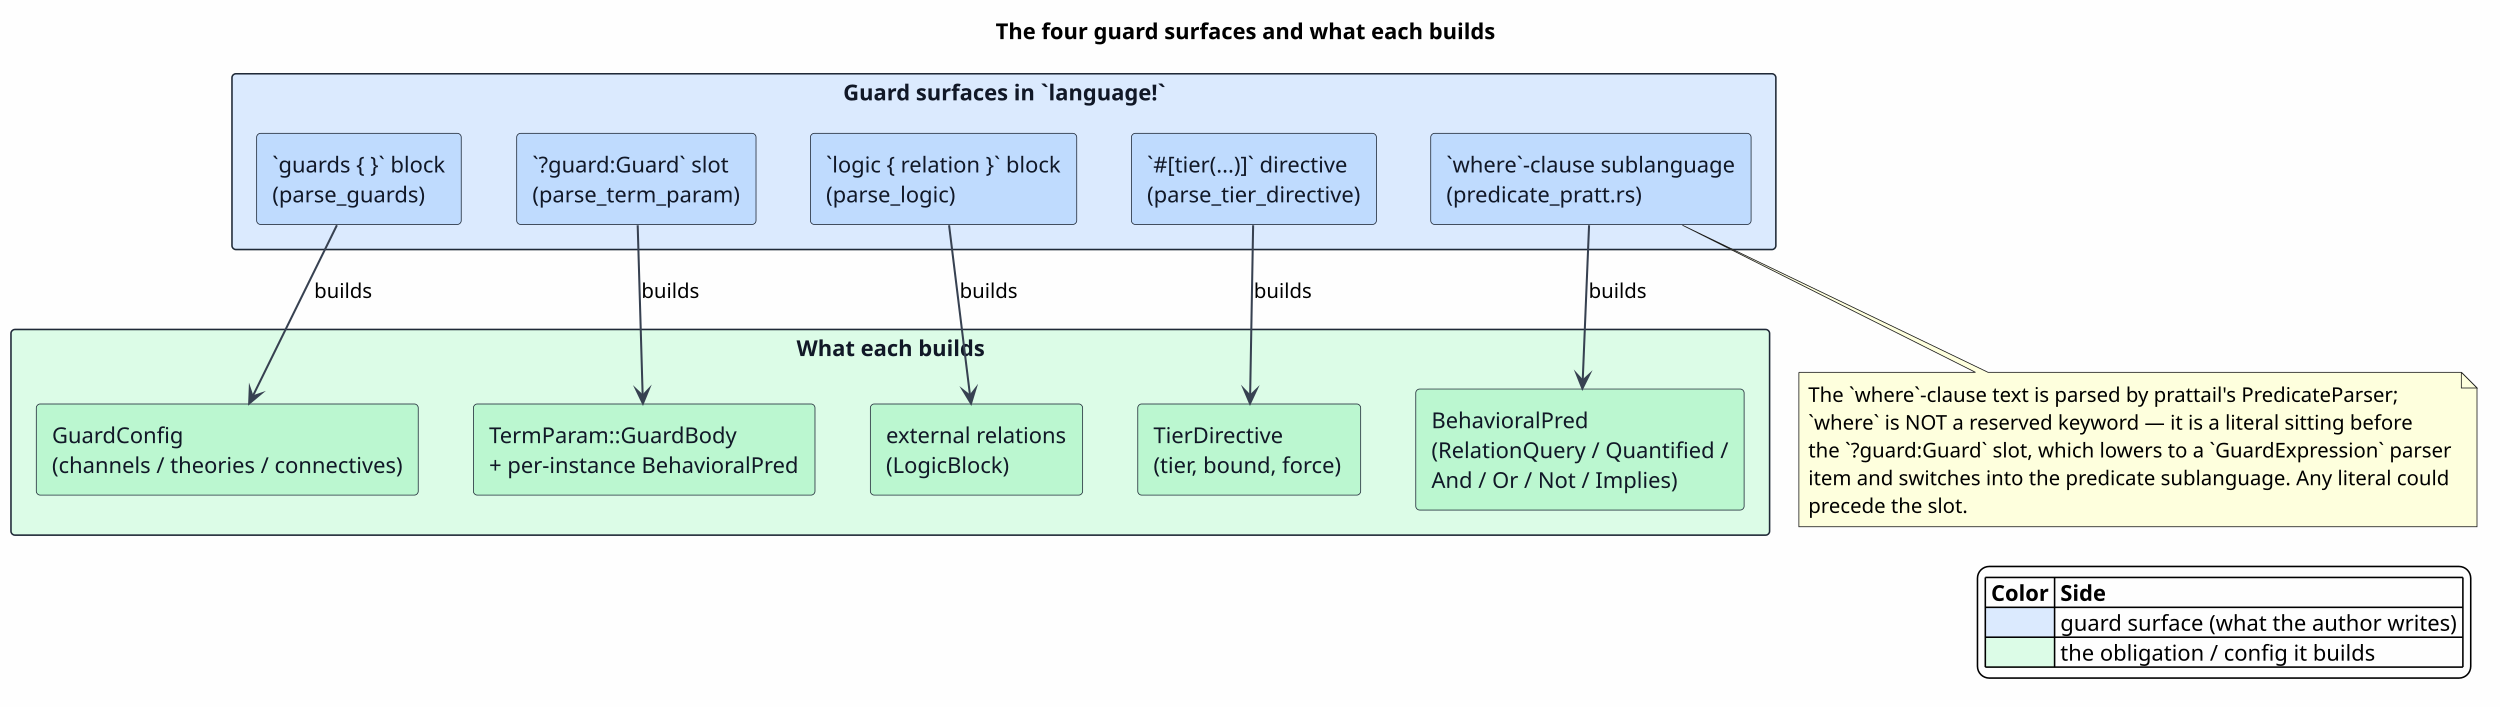
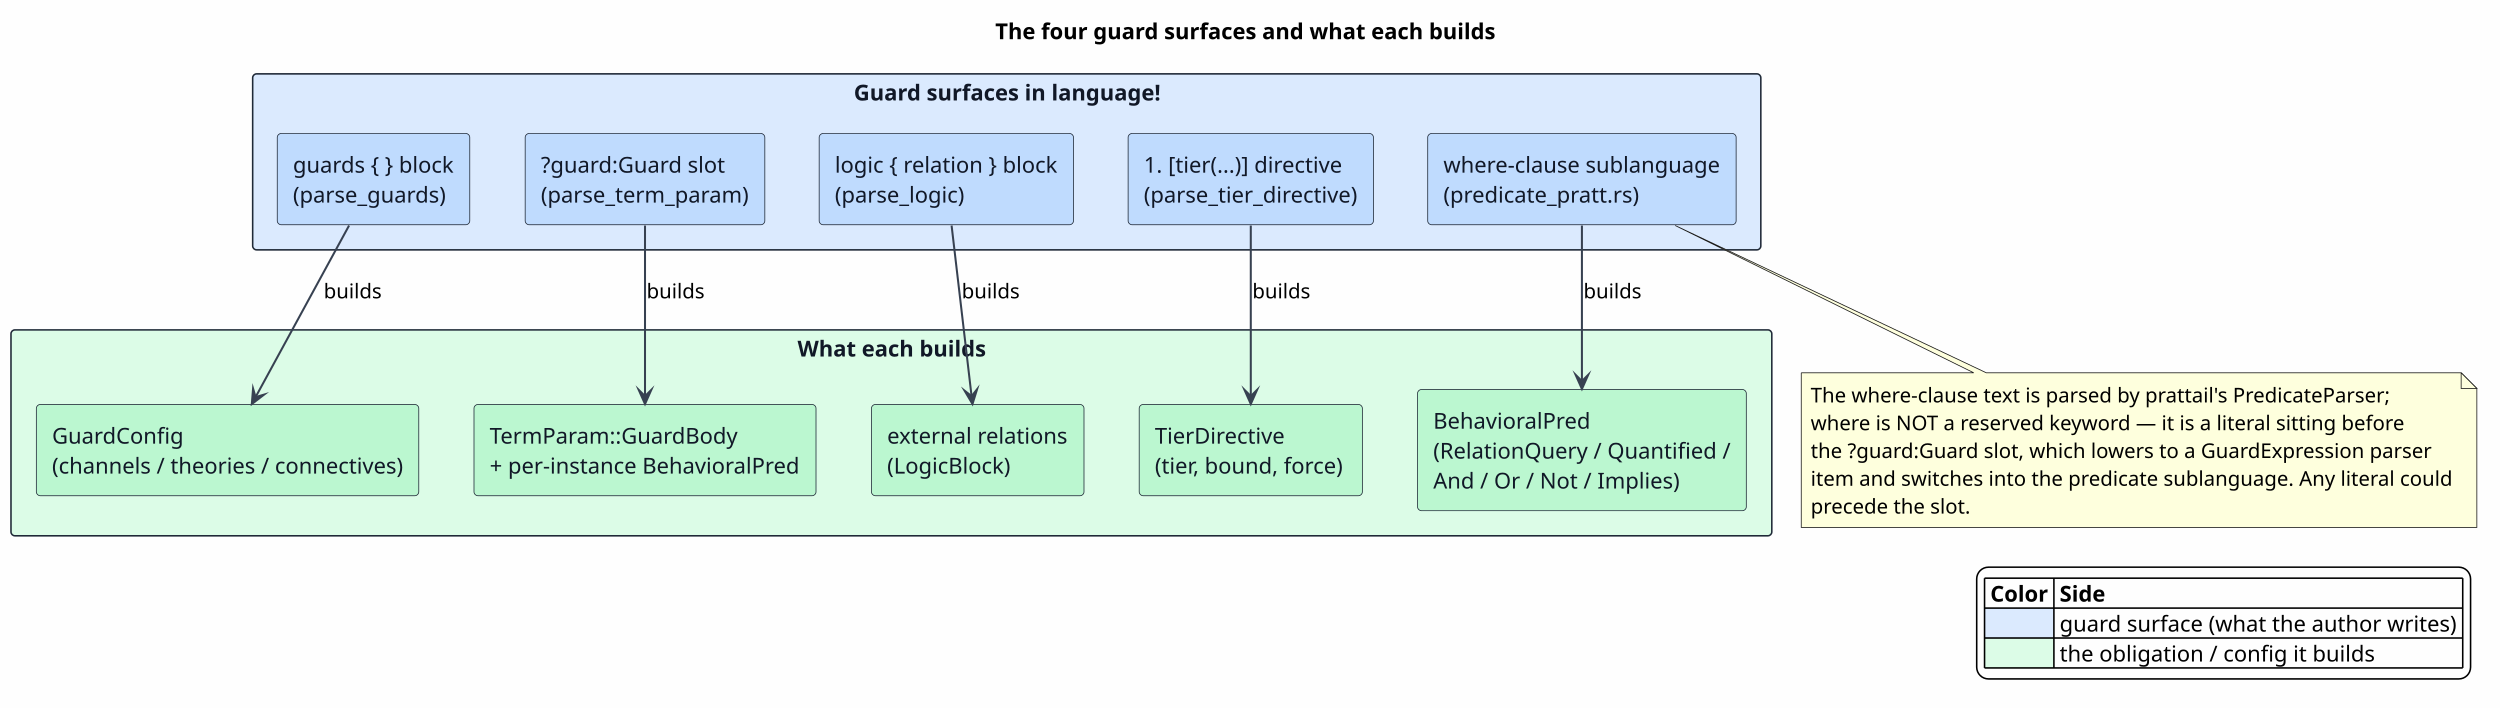
- <svg xmlns="http://www.w3.org/2000/svg" contentStyleType="text/css" data-diagram-type="DESCRIPTION" height="451px" preserveAspectRatio="none" style="width:1595px;height:451px;background:#FEFEFE;" version="1.1" viewBox="0 0 1595 451" width="1595px" zoomAndPan="magnify">
+ <svg xmlns="http://www.w3.org/2000/svg" contentStyleType="text/css" data-diagram-type="DESCRIPTION" height="451px" preserveAspectRatio="none" style="width:1593px;height:451px;background:#FEFEFE;" version="1.1" viewBox="0 0 1593 451" width="1593px" zoomAndPan="magnify">
  <defs />
  <g>
-     <rect fill="#FEFEFE" height="451" style="stroke:none;stroke-width:1;" width="1595" x="0" y="0" />
+     <rect fill="#FEFEFE" height="451" style="stroke:none;stroke-width:1;" width="1593" x="0" y="0" />
    <g class="title" data-source-line="1">
-       <text fill="#000000" font-family="sans-serif" font-size="14" font-weight="700" lengthAdjust="spacing" textLength="317.911" x="635.207" y="24.966">The four guard surfaces and what each builds</text>
+       <text fill="#000000" font-family="sans-serif" font-size="14" font-weight="700" lengthAdjust="spacing" textLength="317.911" x="634.168" y="24.966">The four guard surfaces and what each builds</text>
    </g>
    <g class="cluster" data-qualified-name="Surf" data-source-line="18" id="ent0001">
-       <rect fill="#DBEAFE" height="112.14" rx="2.5" ry="2.5" style="stroke:#1F2937;stroke-width:1;" width="985" x="148" y="47.068" />
-       <text fill="#111827" font-family="sans-serif" font-size="14" font-weight="700" lengthAdjust="spacing" textLength="205.099" x="537.95" y="64.034">Guard surfaces in `language!`</text>
+       <rect fill="#DBEAFE" height="112.14" rx="2.5" ry="2.5" style="stroke:#1F2937;stroke-width:1;" width="961" x="161" y="47.068" />
+       <text fill="#111827" font-family="sans-serif" font-size="14" font-weight="700" lengthAdjust="spacing" textLength="194.879" x="544.06" y="64.034">Guard surfaces in language!</text>
    </g>
    <g class="cluster" data-qualified-name="Built" data-source-line="27" id="ent0007">
      <rect fill="#DCFCE7" height="131.2" rx="2.5" ry="2.5" style="stroke:#1F2937;stroke-width:1;" width="1122" x="7" y="210.208" />
      <text fill="#111827" font-family="sans-serif" font-size="14" font-weight="700" lengthAdjust="spacing" textLength="119.629" x="508.185" y="227.174">What each builds</text>
    </g>
    <g class="entity" data-qualified-name="Surf.G" data-source-line="19" id="ent0002">
-       <rect fill="#BFDBFE" height="58.136" rx="2.5" ry="2.5" style="stroke:#1F2937;stroke-width:0.5;" width="130.53" x="163.74" y="85.068" />
-       <text fill="#111827" font-family="sans-serif" font-size="14" lengthAdjust="spacing" textLength="110.53" x="173.74" y="110.034">`guards { }` block</text>
-       <text fill="#111827" font-family="sans-serif" font-size="14" lengthAdjust="spacing" textLength="97.678" x="173.74" y="129.102">(parse_guards)</text>
+       <rect fill="#BFDBFE" height="58.136" rx="2.5" ry="2.5" style="stroke:#1F2937;stroke-width:0.5;" width="122.662" x="176.67" y="85.068" />
+       <text fill="#111827" font-family="sans-serif" font-size="14" lengthAdjust="spacing" textLength="102.662" x="186.67" y="110.034">guards { } block</text>
+       <text fill="#111827" font-family="sans-serif" font-size="14" lengthAdjust="spacing" textLength="97.678" x="186.67" y="129.102">(parse_guards)</text>
    </g>
    <g class="entity" data-qualified-name="Surf.Slot" data-source-line="20" id="ent0003">
-       <rect fill="#BFDBFE" height="58.136" rx="2.5" ry="2.5" style="stroke:#1F2937;stroke-width:0.5;" width="152.691" x="329.65" y="85.068" />
-       <text fill="#111827" font-family="sans-serif" font-size="14" lengthAdjust="spacing" textLength="125.775" x="339.65" y="110.034">`?guard:Guard` slot</text>
-       <text fill="#111827" font-family="sans-serif" font-size="14" lengthAdjust="spacing" textLength="132.691" x="339.65" y="129.102">(parse_term_param)</text>
+       <rect fill="#BFDBFE" height="58.136" rx="2.5" ry="2.5" style="stroke:#1F2937;stroke-width:0.5;" width="152.691" x="334.65" y="85.068" />
+       <text fill="#111827" font-family="sans-serif" font-size="14" lengthAdjust="spacing" textLength="117.908" x="344.65" y="110.034">?guard:Guard slot</text>
+       <text fill="#111827" font-family="sans-serif" font-size="14" lengthAdjust="spacing" textLength="132.691" x="344.65" y="129.102">(parse_term_param)</text>
    </g>
    <g class="entity" data-qualified-name="Surf.Where" data-source-line="21" id="ent0004">
-       <rect fill="#BFDBFE" height="58.136" rx="2.5" ry="2.5" style="stroke:#1F2937;stroke-width:0.5;" width="204.393" x="912.8" y="85.068" />
-       <text fill="#111827" font-family="sans-serif" font-size="14" lengthAdjust="spacing" textLength="184.393" x="922.8" y="110.034">`where`-clause sublanguage</text>
-       <text fill="#111827" font-family="sans-serif" font-size="14" lengthAdjust="spacing" textLength="125.243" x="922.8" y="129.102">(predicate_pratt.rs)</text>
+       <rect fill="#BFDBFE" height="58.136" rx="2.5" ry="2.5" style="stroke:#1F2937;stroke-width:0.5;" width="196.525" x="909.74" y="85.068" />
+       <text fill="#111827" font-family="sans-serif" font-size="14" lengthAdjust="spacing" textLength="176.525" x="919.74" y="110.034">where-clause sublanguage</text>
+       <text fill="#111827" font-family="sans-serif" font-size="14" lengthAdjust="spacing" textLength="125.243" x="919.74" y="129.102">(predicate_pratt.rs)</text>
    </g>
    <g class="entity" data-qualified-name="Surf.Logic" data-source-line="22" id="ent0005">
-       <rect fill="#BFDBFE" height="58.136" rx="2.5" ry="2.5" style="stroke:#1F2937;stroke-width:0.5;" width="169.911" x="517.04" y="85.068" />
-       <text fill="#111827" font-family="sans-serif" font-size="14" lengthAdjust="spacing" textLength="149.911" x="527.04" y="110.034">`logic { relation }` block</text>
-       <text fill="#111827" font-family="sans-serif" font-size="14" lengthAdjust="spacing" textLength="82.488" x="527.04" y="129.102">(parse_logic)</text>
+       <rect fill="#BFDBFE" height="58.136" rx="2.5" ry="2.5" style="stroke:#1F2937;stroke-width:0.5;" width="162.043" x="521.98" y="85.068" />
+       <text fill="#111827" font-family="sans-serif" font-size="14" lengthAdjust="spacing" textLength="142.043" x="531.98" y="110.034">logic { relation } block</text>
+       <text fill="#111827" font-family="sans-serif" font-size="14" lengthAdjust="spacing" textLength="82.488" x="531.98" y="129.102">(parse_logic)</text>
    </g>
    <g class="entity" data-qualified-name="Surf.Tier" data-source-line="23" id="ent0006">
-       <rect fill="#BFDBFE" height="58.136" rx="2.5" ry="2.5" style="stroke:#1F2937;stroke-width:0.5;" width="156.317" x="721.84" y="85.068" />
-       <text fill="#111827" font-family="sans-serif" font-size="14" lengthAdjust="spacing" textLength="128.058" x="731.84" y="110.034">`#[tier(...)]` directive</text>
-       <text fill="#111827" font-family="sans-serif" font-size="14" lengthAdjust="spacing" textLength="136.317" x="731.84" y="129.102">(parse_tier_directive)</text>
+       <rect fill="#BFDBFE" height="58.136" rx="2.5" ry="2.5" style="stroke:#1F2937;stroke-width:0.5;" width="156.317" x="718.84" y="85.068" />
+       <text fill="#111827" font-family="sans-serif" font-size="14" lengthAdjust="spacing" textLength="11.76" x="728.84" y="110.034">1.</text>
+       <text fill="#111827" font-family="sans-serif" font-size="14" lengthAdjust="spacing" textLength="111.146" x="744.352" y="110.034">[tier(...)] directive</text>
+       <text fill="#111827" font-family="sans-serif" font-size="14" lengthAdjust="spacing" textLength="136.317" x="728.84" y="129.102">(parse_tier_directive)</text>
    </g>
    <g class="entity" data-qualified-name="Built.GC" data-source-line="28" id="ent0008">
      <rect fill="#BBF7D0" height="58.136" rx="2.5" ry="2.5" style="stroke:#1F2937;stroke-width:0.5;" width="243.677" x="23.16" y="257.738" />
      <text fill="#111827" font-family="sans-serif" font-size="14" lengthAdjust="spacing" textLength="84.098" x="33.16" y="282.704">GuardConfig</text>
      <text fill="#111827" font-family="sans-serif" font-size="14" lengthAdjust="spacing" textLength="223.677" x="33.16" y="301.772">(channels / theories / connectives)</text>
    </g>
    <g class="entity" data-qualified-name="Built.TP" data-source-line="29" id="ent0009">
      <rect fill="#BBF7D0" height="58.136" rx="2.5" ry="2.5" style="stroke:#1F2937;stroke-width:0.5;" width="217.931" x="302.03" y="257.738" />
      <text fill="#111827" font-family="sans-serif" font-size="14" lengthAdjust="spacing" textLength="159.515" x="312.03" y="282.704">TermParam::GuardBody</text>
      <text fill="#111827" font-family="sans-serif" font-size="14" lengthAdjust="spacing" textLength="197.931" x="312.03" y="301.772">+ per-instance BehavioralPred</text>
    </g>
    <g class="entity" data-qualified-name="Built.BP" data-source-line="30" id="ent0010">
      <rect fill="#BBF7D0" height="77.204" rx="2.5" ry="2.5" style="stroke:#1F2937;stroke-width:0.5;" width="209.489" x="903.26" y="248.208" />
      <text fill="#111827" font-family="sans-serif" font-size="14" lengthAdjust="spacing" textLength="100.702" x="913.26" y="273.174">BehavioralPred</text>
      <text fill="#111827" font-family="sans-serif" font-size="14" lengthAdjust="spacing" textLength="189.489" x="913.26" y="292.242">(RelationQuery / Quantified /</text>
      <text fill="#111827" font-family="sans-serif" font-size="14" lengthAdjust="spacing" textLength="157.023" x="913.26" y="311.31">And / Or / Not / Implies)</text>
    </g>
    <g class="entity" data-qualified-name="Built.Rel" data-source-line="31" id="ent0011">
      <rect fill="#BBF7D0" height="58.136" rx="2.5" ry="2.5" style="stroke:#1F2937;stroke-width:0.5;" width="135.43" x="555.29" y="257.738" />
      <text fill="#111827" font-family="sans-serif" font-size="14" lengthAdjust="spacing" textLength="115.43" x="565.29" y="282.704">external relations</text>
      <text fill="#111827" font-family="sans-serif" font-size="14" lengthAdjust="spacing" textLength="78.526" x="565.29" y="301.772">(LogicBlock)</text>
    </g>
    <g class="entity" data-qualified-name="Built.TD" data-source-line="32" id="ent0012">
      <rect fill="#BBF7D0" height="58.136" rx="2.5" ry="2.5" style="stroke:#1F2937;stroke-width:0.5;" width="142.206" x="725.9" y="257.738" />
      <text fill="#111827" font-family="sans-serif" font-size="14" lengthAdjust="spacing" textLength="82.978" x="735.9" y="282.704">TierDirective</text>
      <text fill="#111827" font-family="sans-serif" font-size="14" lengthAdjust="spacing" textLength="122.206" x="735.9" y="301.772">(tier, bound, force)</text>
    </g>
    <g class="entity" data-qualified-name="GMN18" data-source-line="42" id="ent0019">
-       <path d="M1147.68,237.538 L1147.68,336.068 A0,0 0 0 0 1147.68,336.068 L1580.325,336.068 A0,0 0 0 0 1580.325,336.068 L1580.325,247.538 L1570.325,237.538 L1268.35,237.538 L1073.41,143.698 L1260.35,237.538 L1147.68,237.538 A0,0 0 0 0 1147.68,237.538" fill="#FEFFDD" style="stroke:#181818;stroke-width:0.5;" />
-       <path d="M1570.325,237.538 L1570.325,247.538 L1580.325,247.538 L1570.325,237.538" fill="#FEFFDD" style="stroke:#181818;stroke-width:0.5;" />
-       <text fill="#000000" font-family="sans-serif" font-size="13" lengthAdjust="spacing" textLength="378.131" x="1153.68" y="256.435">The `where`-clause text is parsed by prattail's PredicateParser;</text>
-       <text fill="#000000" font-family="sans-serif" font-size="13" lengthAdjust="spacing" textLength="387.582" x="1153.68" y="274.141">`where` is NOT a reserved keyword — it is a literal sitting before</text>
-       <text fill="#000000" font-family="sans-serif" font-size="13" lengthAdjust="spacing" textLength="411.645" x="1153.68" y="291.847">the `?guard:Guard` slot, which lowers to a `GuardExpression` parser</text>
-       <text fill="#000000" font-family="sans-serif" font-size="13" lengthAdjust="spacing" textLength="409.487" x="1153.68" y="309.553">item and switches into the predicate sublanguage. Any literal could</text>
-       <text fill="#000000" font-family="sans-serif" font-size="13" lengthAdjust="spacing" textLength="102.037" x="1153.68" y="327.259">precede the slot.</text>
+       <path d="M1147.76,237.538 L1147.76,336.068 A0,0 0 0 0 1147.76,336.068 L1578.247,336.068 A0,0 0 0 0 1578.247,336.068 L1578.247,247.538 L1568.247,237.538 L1265.64,237.538 L1067.42,143.698 L1257.64,237.538 L1147.76,237.538 A0,0 0 0 0 1147.76,237.538" fill="#FEFFDD" style="stroke:#181818;stroke-width:0.5;" />
+       <path d="M1568.247,237.538 L1568.247,247.538 L1578.247,247.538 L1568.247,237.538" fill="#FEFFDD" style="stroke:#181818;stroke-width:0.5;" />
+       <text fill="#000000" font-family="sans-serif" font-size="13" lengthAdjust="spacing" textLength="370.825" x="1153.76" y="256.435">The where-clause text is parsed by prattail's PredicateParser;</text>
+       <text fill="#000000" font-family="sans-serif" font-size="13" lengthAdjust="spacing" textLength="380.276" x="1153.76" y="274.141">where is NOT a reserved keyword — it is a literal sitting before</text>
+       <text fill="#000000" font-family="sans-serif" font-size="13" lengthAdjust="spacing" textLength="397.033" x="1153.76" y="291.847">the ?guard:Guard slot, which lowers to a GuardExpression parser</text>
+       <text fill="#000000" font-family="sans-serif" font-size="13" lengthAdjust="spacing" textLength="409.487" x="1153.76" y="309.553">item and switches into the predicate sublanguage. Any literal could</text>
+       <text fill="#000000" font-family="sans-serif" font-size="13" lengthAdjust="spacing" textLength="102.037" x="1153.76" y="327.259">precede the slot.</text>
    </g>
    <g class="link" data-entity-1="ent0002" data-entity-2="ent0008" data-link-type="dependency" data-source-line="35" id="lnk13">
-       <path d="M214.94,143.698 C199.39,175.298 176.688,221.422 161.178,252.942" fill="none" id="G-to-GC" style="stroke:#374151;stroke-width:1.3;" />
-       <polygon fill="#374151" points="158.97,257.428,166.533,251.119,161.178,252.942,159.355,247.587,158.97,257.428" style="stroke:#374151;stroke-width:1.3;stroke-linejoin:miter;stroke-miterlimit:10;" />
-       <text fill="#000000" font-family="sans-serif" font-size="13" lengthAdjust="spacing" textLength="36.959" x="200.43" y="190.105">builds</text>
+       <path d="M222.43,143.698 C205.21,175.298 180.033,221.518 162.853,253.038" fill="none" id="G-to-GC" style="stroke:#374151;stroke-width:1.3;" />
+       <polygon fill="#374151" points="160.46,257.428,168.279,251.44,162.853,253.038,161.255,247.611,160.46,257.428" style="stroke:#374151;stroke-width:1.3;stroke-linejoin:miter;stroke-miterlimit:10;" />
+       <text fill="#000000" font-family="sans-serif" font-size="13" lengthAdjust="spacing" textLength="36.959" x="206.26" y="190.105">builds</text>
    </g>
    <g class="link" data-entity-1="ent0003" data-entity-2="ent0009" data-link-type="dependency" data-source-line="36" id="lnk14">
-       <path d="M406.84,143.698 C407.76,175.298 409.104,220.91 410.024,252.43" fill="none" id="Slot-to-TP" style="stroke:#374151;stroke-width:1.3;" />
-       <polygon fill="#374151" points="410.17,257.428,413.906,248.315,410.024,252.43,405.909,248.548,410.17,257.428" style="stroke:#374151;stroke-width:1.3;stroke-linejoin:miter;stroke-miterlimit:10;" />
-       <text fill="#000000" font-family="sans-serif" font-size="13" lengthAdjust="spacing" textLength="36.959" x="409.2" y="190.105">builds</text>
+       <path d="M411,143.698 C411,175.298 411,220.908 411,252.428" fill="none" id="Slot-to-TP" style="stroke:#374151;stroke-width:1.3;" />
+       <polygon fill="#374151" points="411,257.428,415,248.428,411,252.428,407,248.428,411,257.428" style="stroke:#374151;stroke-width:1.3;stroke-linejoin:miter;stroke-miterlimit:10;" />
+       <text fill="#000000" font-family="sans-serif" font-size="13" lengthAdjust="spacing" textLength="36.959" x="412" y="190.105">builds</text>
    </g>
    <g class="link" data-entity-1="ent0004" data-entity-2="ent0010" data-link-type="dependency" data-source-line="37" id="lnk15">
-       <path d="M1013.83,143.698 C1012.66,172.268 1011.055,211.362 1009.765,242.852" fill="none" id="Where-to-BP" style="stroke:#374151;stroke-width:1.3;" />
-       <polygon fill="#374151" points="1009.56,247.848,1013.925,239.019,1009.765,242.852,1005.932,238.692,1009.56,247.848" style="stroke:#374151;stroke-width:1.3;stroke-linejoin:miter;stroke-miterlimit:10;" />
-       <text fill="#000000" font-family="sans-serif" font-size="13" lengthAdjust="spacing" textLength="36.959" x="1013.54" y="190.105">builds</text>
+       <path d="M1008,143.698 C1008,172.268 1008,211.358 1008,242.848" fill="none" id="Where-to-BP" style="stroke:#374151;stroke-width:1.3;" />
+       <polygon fill="#374151" points="1008,247.848,1012,238.848,1008,242.848,1004,238.848,1008,247.848" style="stroke:#374151;stroke-width:1.3;stroke-linejoin:miter;stroke-miterlimit:10;" />
+       <text fill="#000000" font-family="sans-serif" font-size="13" lengthAdjust="spacing" textLength="36.959" x="1009" y="190.105">builds</text>
    </g>
    <g class="link" data-entity-1="ent0005" data-entity-2="ent0011" data-link-type="dependency" data-source-line="38" id="lnk16">
-       <path d="M605.51,143.698 C609.4,175.298 615.019,220.945 618.899,252.465" fill="none" id="Logic-to-Rel" style="stroke:#374151;stroke-width:1.3;" />
-       <polygon fill="#374151" points="619.51,257.428,622.38,248.007,618.899,252.465,614.44,248.984,619.51,257.428" style="stroke:#374151;stroke-width:1.3;stroke-linejoin:miter;stroke-miterlimit:10;" />
-       <text fill="#000000" font-family="sans-serif" font-size="13" lengthAdjust="spacing" textLength="36.959" x="612.24" y="190.105">builds</text>
+       <path d="M606.35,143.698 C610.05,175.298 615.399,220.942 619.089,252.462" fill="none" id="Logic-to-Rel" style="stroke:#374151;stroke-width:1.3;" />
+       <polygon fill="#374151" points="619.67,257.428,622.596,248.024,619.089,252.462,614.651,248.954,619.67,257.428" style="stroke:#374151;stroke-width:1.3;stroke-linejoin:miter;stroke-miterlimit:10;" />
+       <text fill="#000000" font-family="sans-serif" font-size="13" lengthAdjust="spacing" textLength="36.959" x="612.8" y="190.105">builds</text>
    </g>
    <g class="link" data-entity-1="ent0006" data-entity-2="ent0012" data-link-type="dependency" data-source-line="39" id="lnk17">
-       <path d="M799.5,143.698 C798.94,175.298 798.137,220.909 797.587,252.429" fill="none" id="Tier-to-TD" style="stroke:#374151;stroke-width:1.3;" />
-       <polygon fill="#374151" points="797.5,257.428,801.656,248.499,797.587,252.429,793.658,248.359,797.5,257.428" style="stroke:#374151;stroke-width:1.3;stroke-linejoin:miter;stroke-miterlimit:10;" />
-       <text fill="#000000" font-family="sans-serif" font-size="13" lengthAdjust="spacing" textLength="36.959" x="799.94" y="190.105">builds</text>
+       <path d="M797,143.698 C797,175.298 797,220.908 797,252.428" fill="none" id="Tier-to-TD" style="stroke:#374151;stroke-width:1.3;" />
+       <polygon fill="#374151" points="797,257.428,801,248.428,797,252.428,793,248.428,797,257.428" style="stroke:#374151;stroke-width:1.3;stroke-linejoin:miter;stroke-miterlimit:10;" />
+       <text fill="#000000" font-family="sans-serif" font-size="13" lengthAdjust="spacing" textLength="36.959" x="798" y="190.105">builds</text>
    </g>
    <g class="legend" data-source-line="49">
-       <rect fill="none" height="71.204" rx="7.5" ry="7.5" style="stroke:#000000;stroke-width:1;" width="314.695" x="1261.63" y="361.408" />
-       <text fill="#000000" font-family="sans-serif" font-size="14" font-weight="700" lengthAdjust="spacing" textLength="36.918" x="1270.27" y="383.374">Color</text>
-       <text fill="#000000" font-family="sans-serif" font-size="14" font-weight="700" lengthAdjust="spacing" textLength="29.106" x="1314.468" y="383.374">Side</text>
-       <rect fill="#DBEAFE" height="19.068" style="stroke:none;stroke-width:1;" width="44.198" x="1266.63" y="387.476" />
-       <text fill="#000000" font-family="sans-serif" font-size="14" lengthAdjust="spacing" textLength="3.64" x="1266.63" y="402.442"> </text>
-       <text fill="#000000" font-family="sans-serif" font-size="14" lengthAdjust="spacing" textLength="253.217" x="1314.468" y="402.442">guard surface (what the author writes)</text>
-       <rect fill="#DCFCE7" height="19.068" style="stroke:none;stroke-width:1;" width="44.198" x="1266.63" y="406.544" />
-       <text fill="#000000" font-family="sans-serif" font-size="14" lengthAdjust="spacing" textLength="3.64" x="1266.63" y="421.51"> </text>
-       <text fill="#000000" font-family="sans-serif" font-size="14" lengthAdjust="spacing" textLength="200.913" x="1314.468" y="421.51">the obligation / config it builds</text>
-       <line style="stroke:#000000;stroke-width:1;" x1="1266.63" x2="1571.325" y1="368.408" y2="368.408" />
-       <line style="stroke:#000000;stroke-width:1;" x1="1266.63" x2="1571.325" y1="387.476" y2="387.476" />
-       <line style="stroke:#000000;stroke-width:1;" x1="1266.63" x2="1571.325" y1="406.544" y2="406.544" />
-       <line style="stroke:#000000;stroke-width:1;" x1="1266.63" x2="1571.325" y1="425.612" y2="425.612" />
-       <line style="stroke:#000000;stroke-width:1;" x1="1266.63" x2="1266.63" y1="368.408" y2="425.612" />
-       <line style="stroke:#000000;stroke-width:1;" x1="1310.828" x2="1310.828" y1="368.408" y2="425.612" />
-       <line style="stroke:#000000;stroke-width:1;" x1="1571.325" x2="1571.325" y1="368.408" y2="425.612" />
+       <rect fill="none" height="71.204" rx="7.5" ry="7.5" style="stroke:#000000;stroke-width:1;" width="314.695" x="1259.553" y="361.408" />
+       <text fill="#000000" font-family="sans-serif" font-size="14" font-weight="700" lengthAdjust="spacing" textLength="36.918" x="1268.193" y="383.374">Color</text>
+       <text fill="#000000" font-family="sans-serif" font-size="14" font-weight="700" lengthAdjust="spacing" textLength="29.106" x="1312.39" y="383.374">Side</text>
+       <rect fill="#DBEAFE" height="19.068" style="stroke:none;stroke-width:1;" width="44.198" x="1264.553" y="387.476" />
+       <text fill="#000000" font-family="sans-serif" font-size="14" lengthAdjust="spacing" textLength="3.64" x="1264.553" y="402.442"> </text>
+       <text fill="#000000" font-family="sans-serif" font-size="14" lengthAdjust="spacing" textLength="253.217" x="1312.39" y="402.442">guard surface (what the author writes)</text>
+       <rect fill="#DCFCE7" height="19.068" style="stroke:none;stroke-width:1;" width="44.198" x="1264.553" y="406.544" />
+       <text fill="#000000" font-family="sans-serif" font-size="14" lengthAdjust="spacing" textLength="3.64" x="1264.553" y="421.51"> </text>
+       <text fill="#000000" font-family="sans-serif" font-size="14" lengthAdjust="spacing" textLength="200.913" x="1312.39" y="421.51">the obligation / config it builds</text>
+       <line style="stroke:#000000;stroke-width:1;" x1="1264.553" x2="1569.247" y1="368.408" y2="368.408" />
+       <line style="stroke:#000000;stroke-width:1;" x1="1264.553" x2="1569.247" y1="387.476" y2="387.476" />
+       <line style="stroke:#000000;stroke-width:1;" x1="1264.553" x2="1569.247" y1="406.544" y2="406.544" />
+       <line style="stroke:#000000;stroke-width:1;" x1="1264.553" x2="1569.247" y1="425.612" y2="425.612" />
+       <line style="stroke:#000000;stroke-width:1;" x1="1264.553" x2="1264.553" y1="368.408" y2="425.612" />
+       <line style="stroke:#000000;stroke-width:1;" x1="1308.75" x2="1308.75" y1="368.408" y2="425.612" />
+       <line style="stroke:#000000;stroke-width:1;" x1="1569.247" x2="1569.247" y1="368.408" y2="425.612" />
    </g>
  </g>
</svg>
